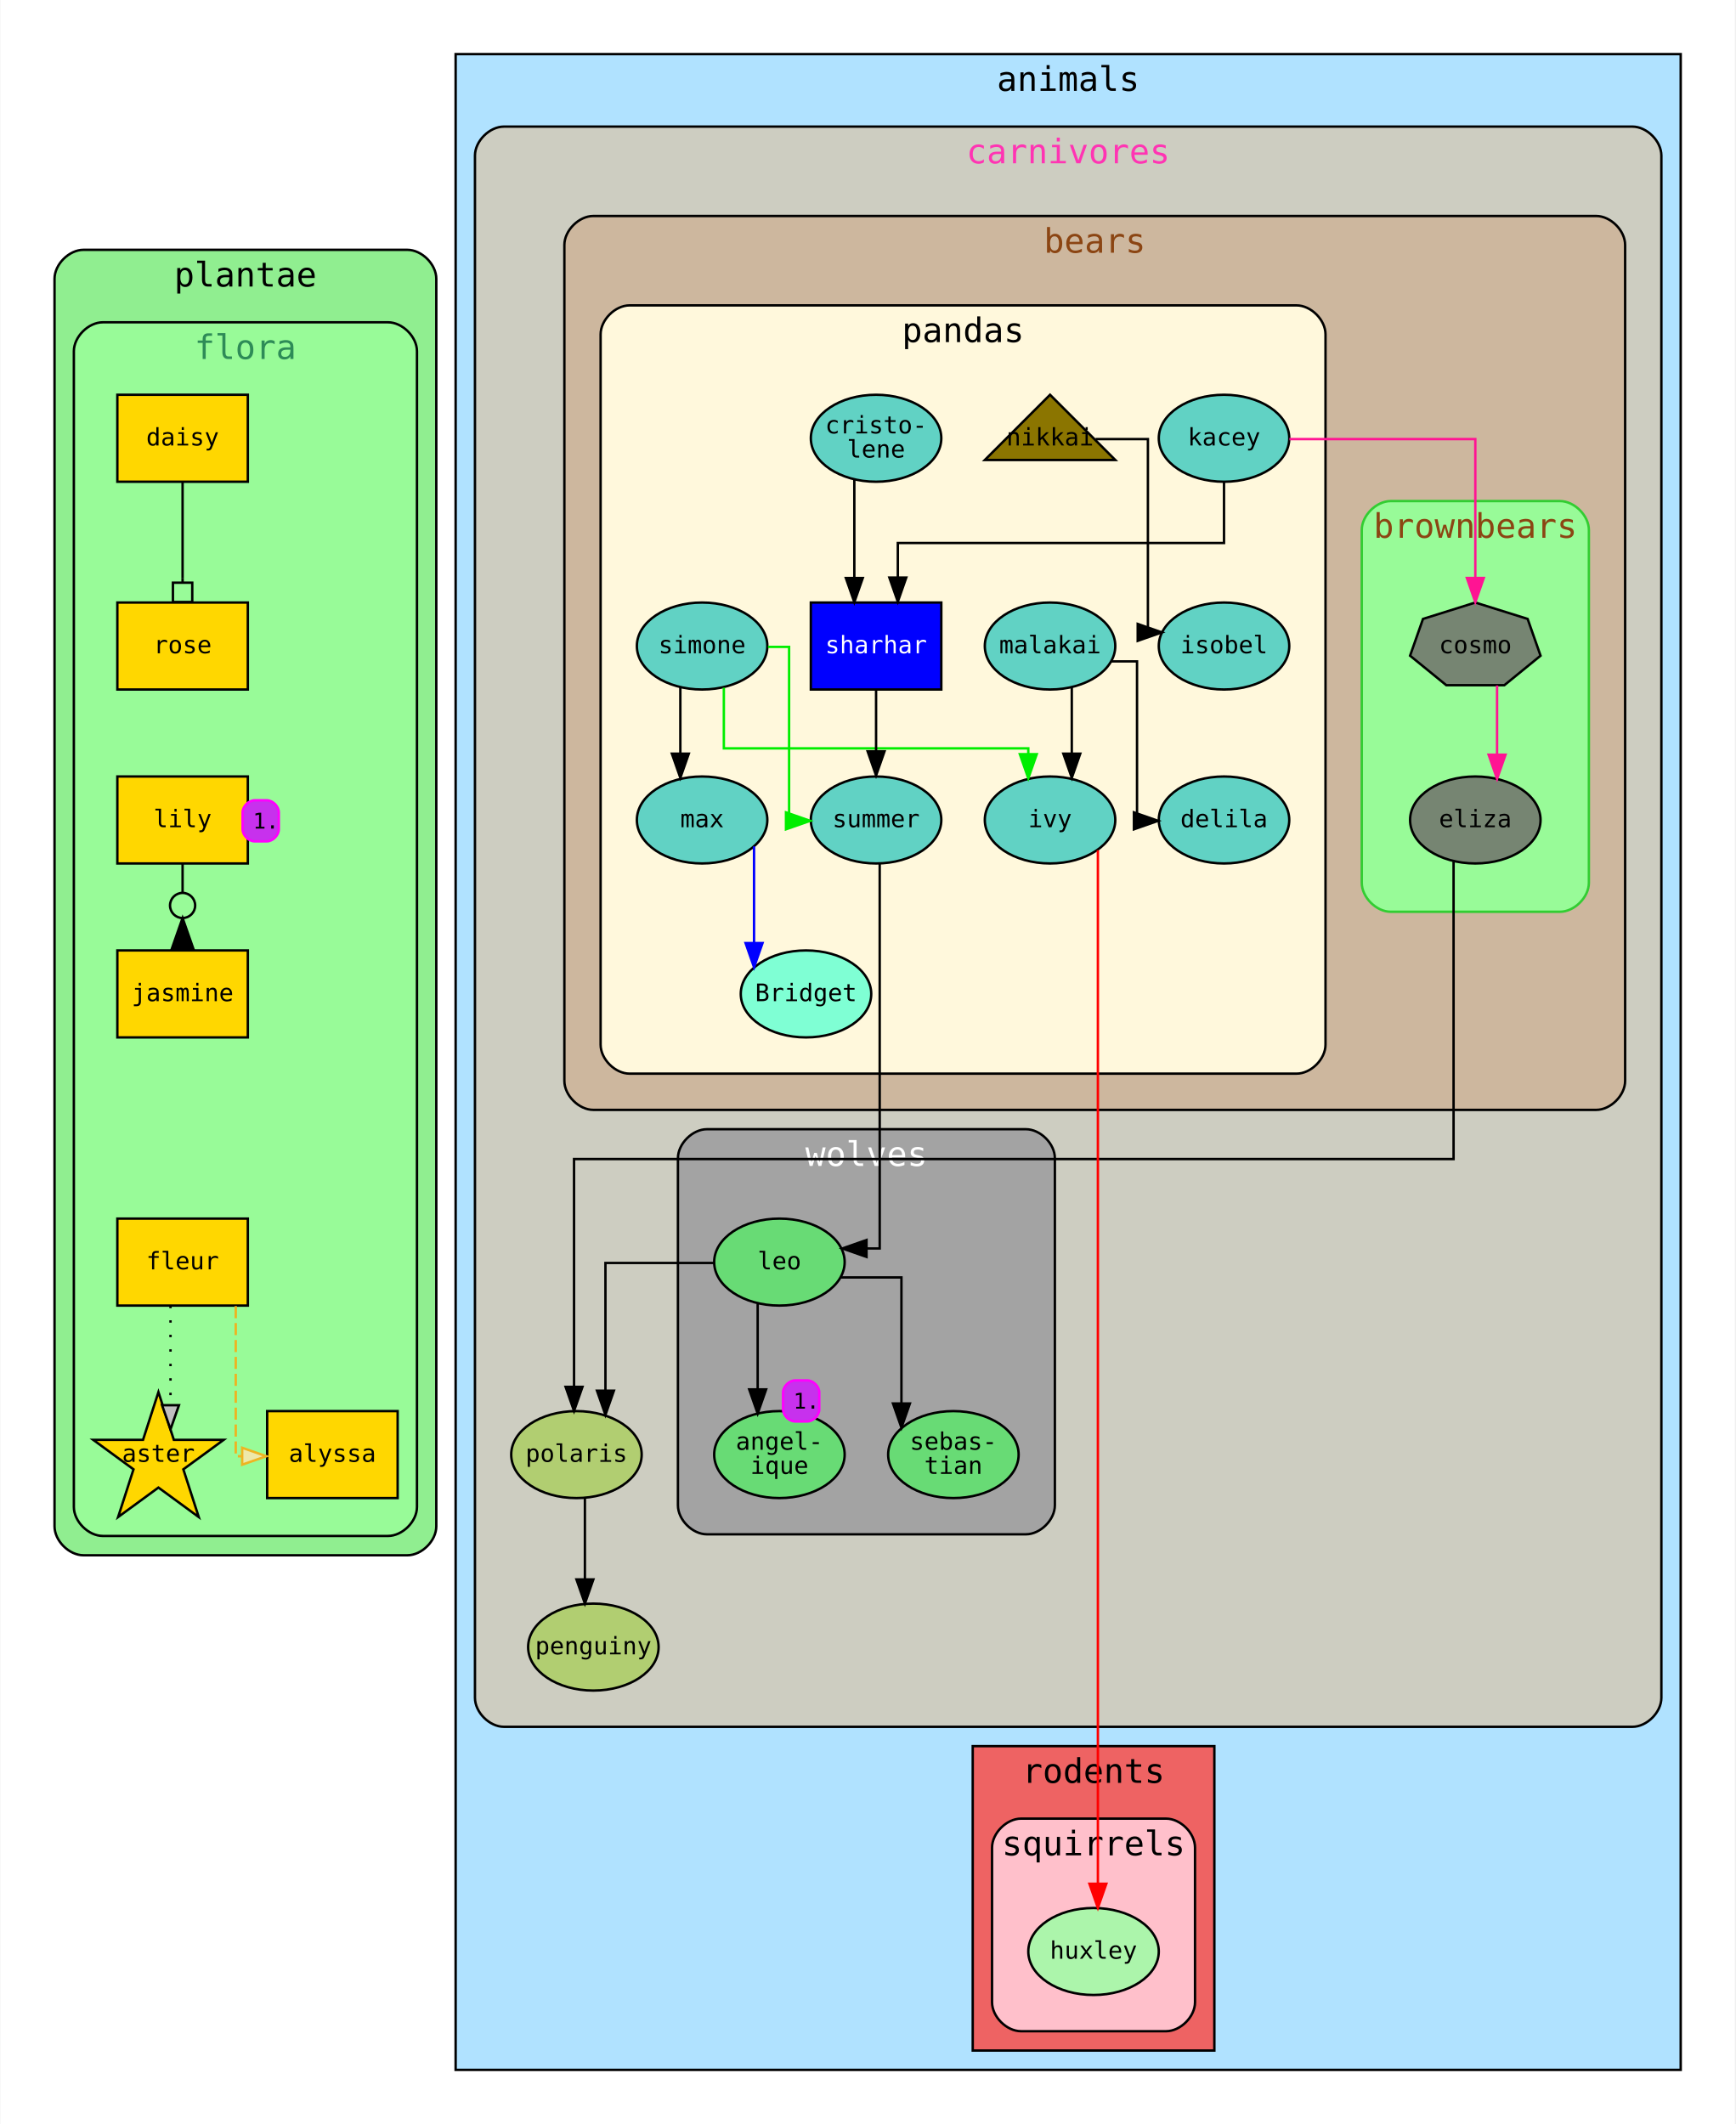
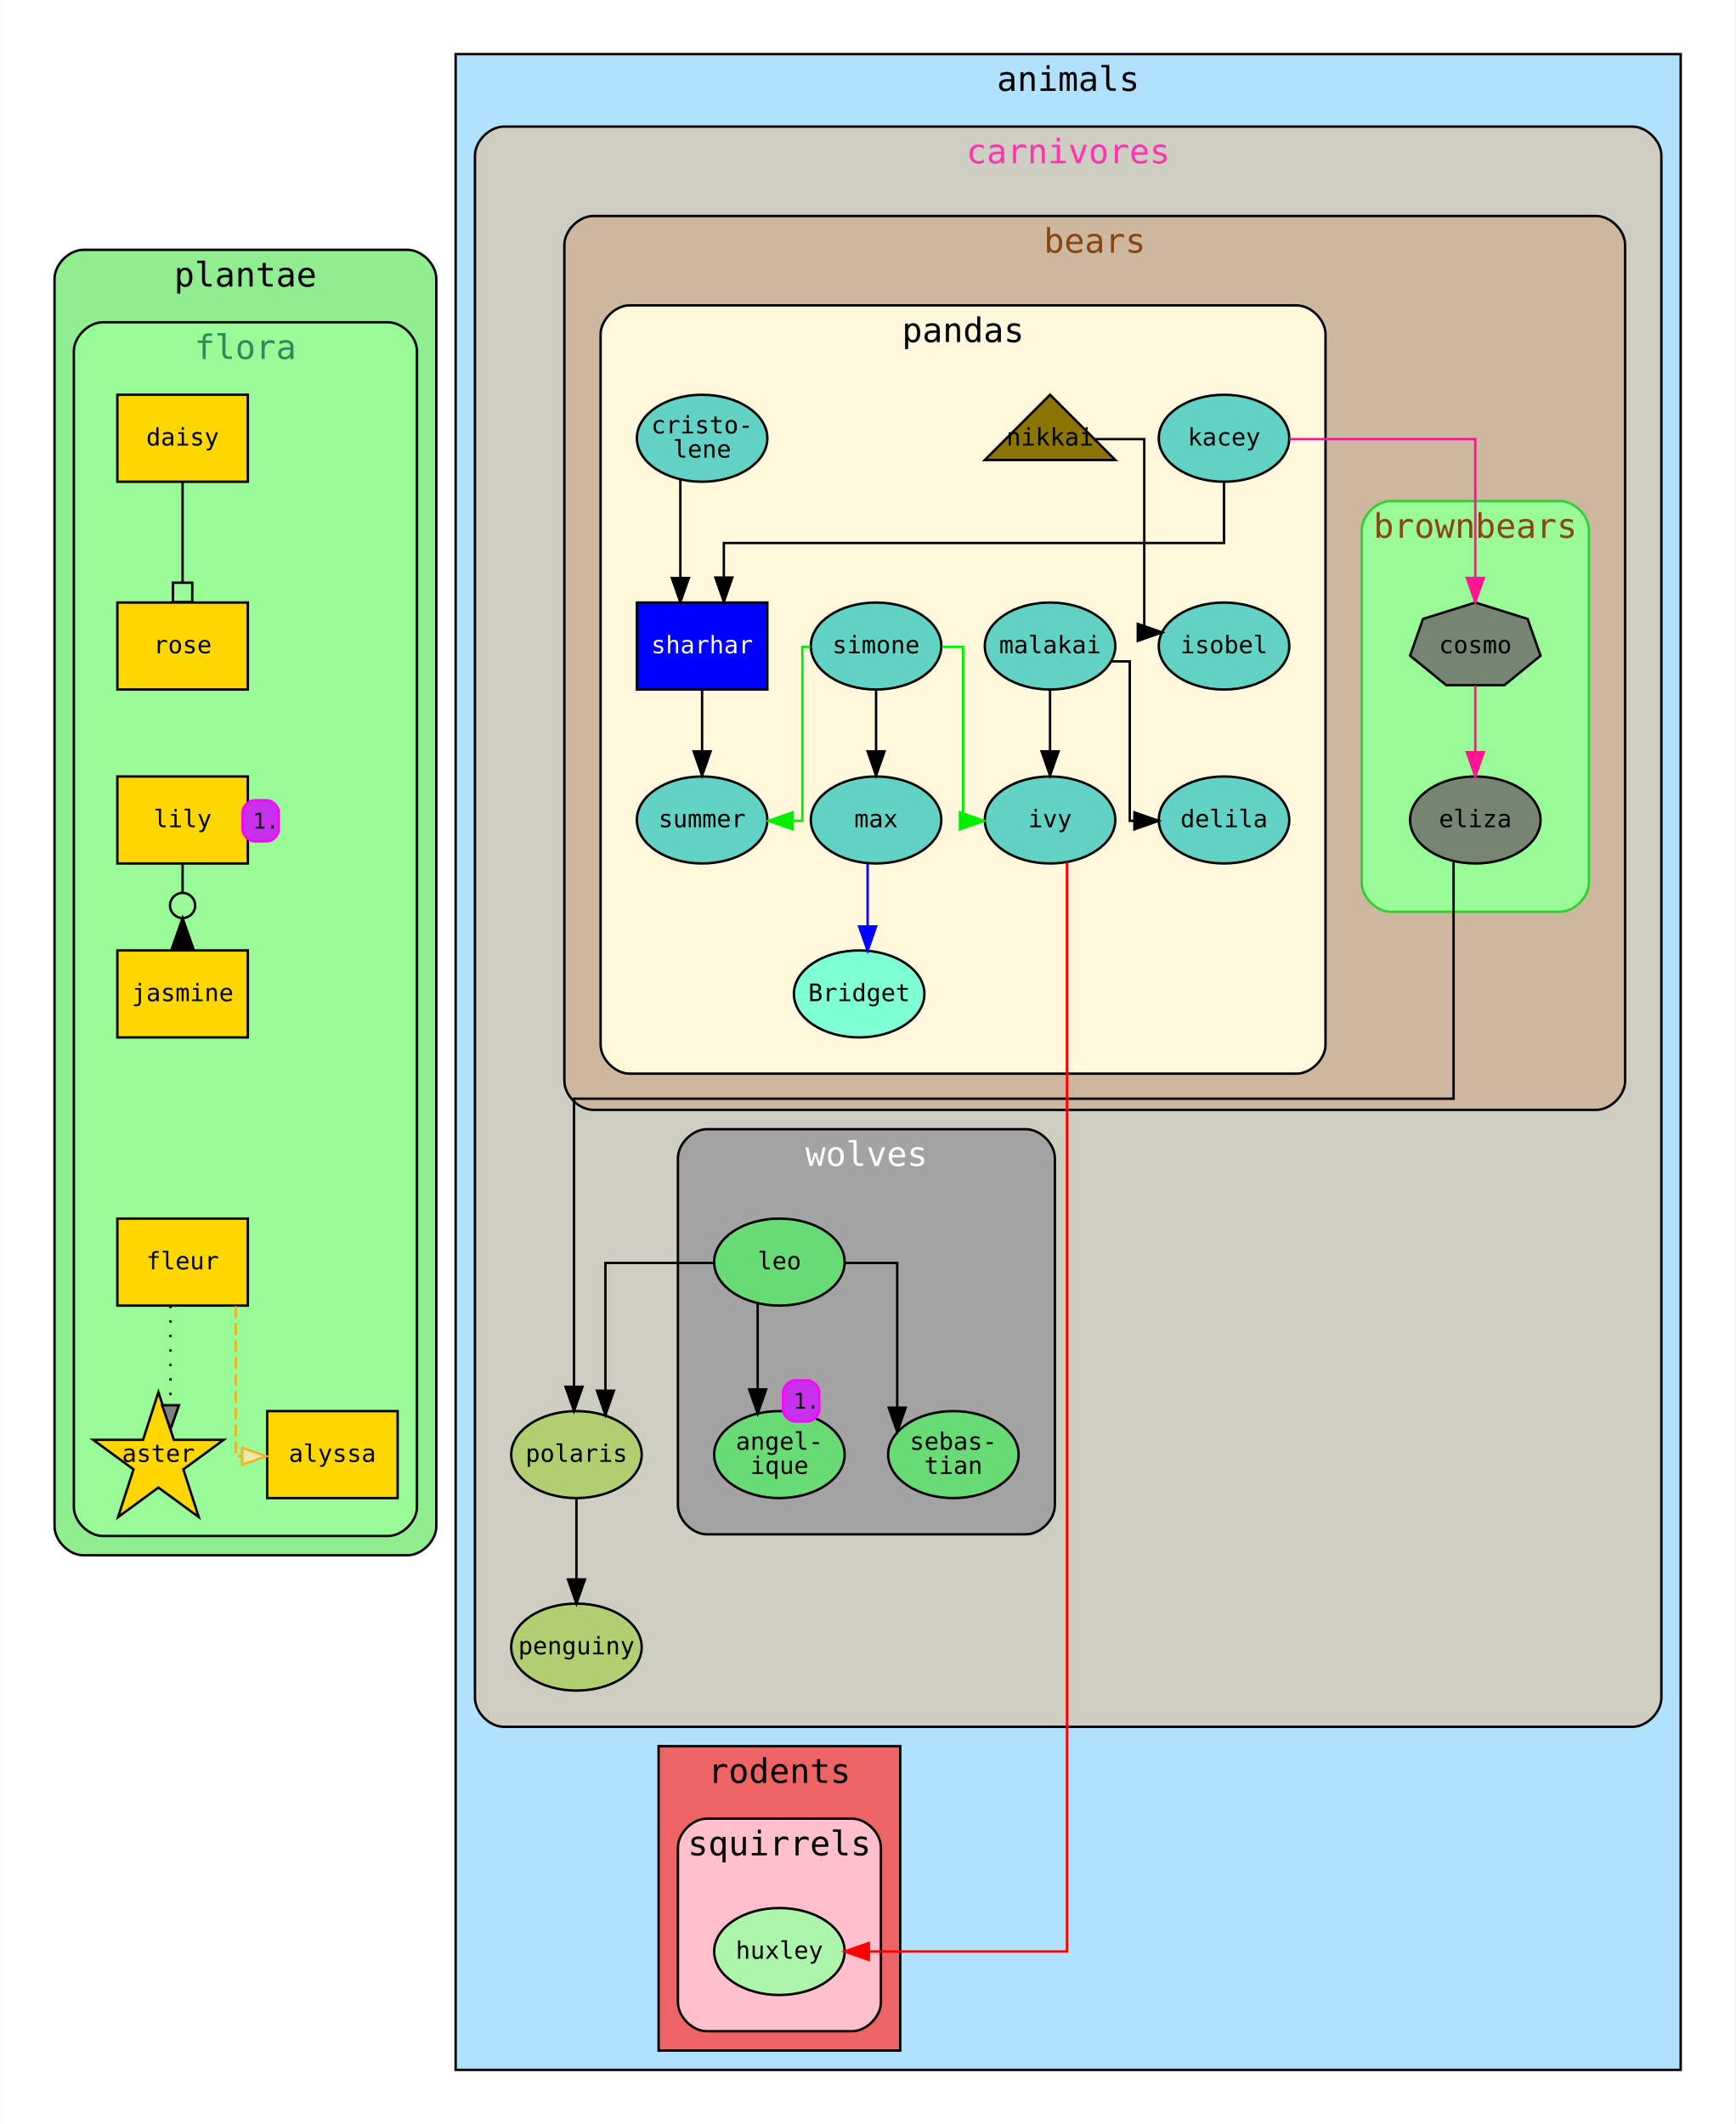
<svg xmlns="http://www.w3.org/2000/svg" xmlns:xlink="http://www.w3.org/1999/xlink" width="718pt" height="879pt" viewBox="0.00 0.00 717.80 879.16">
-   <g id="graph0" class="graph" transform="scale(1 1) rotate(0) translate(14.4 864.7571)">
-     <polygon fill="#ffffff" stroke="transparent" points="-14.4,14.4 -14.4,-864.757 703.4,-864.757 703.4,14.4 -14.4,14.4" />
+   <g id="graph0" class="graph" transform="scale(1 1) rotate(0) translate(14.4 864.76)">
+     <polygon fill="white" stroke="transparent" points="-14.4,14.4 -14.4,-864.76 703.4,-864.76 703.4,14.4 -14.4,14.4" />
    <g id="clust1" class="cluster">
-       <polygon fill="#b0e2ff" stroke="#000000" points="174,-8 174,-842.357 681,-842.357 681,-8 174,-8" />
-       <text text-anchor="middle" x="427.5" y="-827.157" font-family="Monospace" font-size="14.00" fill="#000000">animals</text>
+       <polygon fill="#b0e2ff" stroke="black" points="174,-8 174,-842.36 681,-842.36 681,-8 174,-8" />
+       <text text-anchor="middle" x="427.5" y="-827.16" font-family="Monospace" font-size="14.00">animals</text>
    </g>
    <g id="clust2" class="cluster">
-       <path fill="#cdcdc1" stroke="#000000" d="M194,-150C194,-150 661,-150 661,-150 667,-150 673,-156 673,-162 673,-162 673,-800.357 673,-800.357 673,-806.357 667,-812.357 661,-812.357 661,-812.357 194,-812.357 194,-812.357 188,-812.357 182,-806.357 182,-800.357 182,-800.357 182,-162 182,-162 182,-156 188,-150 194,-150" />
-       <text text-anchor="middle" x="427.5" y="-797.157" font-family="Monospace" font-size="14.00" fill="#ff34b3">carnivores</text>
+       <path fill="#cdcdc1" stroke="black" d="M194,-150C194,-150 661,-150 661,-150 667,-150 673,-156 673,-162 673,-162 673,-800.36 673,-800.36 673,-806.36 667,-812.36 661,-812.36 661,-812.36 194,-812.36 194,-812.36 188,-812.36 182,-806.36 182,-800.36 182,-800.36 182,-162 182,-162 182,-156 188,-150 194,-150" />
+       <text text-anchor="middle" x="427.5" y="-797.16" font-family="Monospace" font-size="14.00" fill="#ff34b3">carnivores</text>
    </g>
    <g id="clust3" class="cluster">
-       <path fill="#cdb79e" stroke="#000000" d="M231,-405.357C231,-405.357 646,-405.357 646,-405.357 652,-405.357 658,-411.357 658,-417.357 658,-417.357 658,-763.357 658,-763.357 658,-769.357 652,-775.357 646,-775.357 646,-775.357 231,-775.357 231,-775.357 225,-775.357 219,-769.357 219,-763.357 219,-763.357 219,-417.357 219,-417.357 219,-411.357 225,-405.357 231,-405.357" />
-       <text text-anchor="middle" x="438.5" y="-760.157" font-family="Monospace" font-size="14.00" fill="#8b4513">bears</text>
+       <path fill="#cdb79e" stroke="black" d="M231,-405.36C231,-405.36 646,-405.36 646,-405.36 652,-405.36 658,-411.36 658,-417.36 658,-417.36 658,-763.36 658,-763.36 658,-769.36 652,-775.36 646,-775.36 646,-775.36 231,-775.36 231,-775.36 225,-775.36 219,-769.36 219,-763.36 219,-763.36 219,-417.36 219,-417.36 219,-411.36 225,-405.36 231,-405.36" />
+       <text text-anchor="middle" x="438.5" y="-760.16" font-family="Monospace" font-size="14.00" fill="#8b4513">bears</text>
    </g>
    <g id="clust4" class="cluster">
-       <path fill="#fff8dc" stroke="#000000" d="M246,-420.357C246,-420.357 522,-420.357 522,-420.357 528,-420.357 534,-426.357 534,-432.357 534,-432.357 534,-726.357 534,-726.357 534,-732.357 528,-738.357 522,-738.357 522,-738.357 246,-738.357 246,-738.357 240,-738.357 234,-732.357 234,-726.357 234,-726.357 234,-432.357 234,-432.357 234,-426.357 240,-420.357 246,-420.357" />
-       <text text-anchor="middle" x="384" y="-723.157" font-family="Monospace" font-size="14.00" fill="#000000">pandas</text>
+       <path fill="#fff8dc" stroke="black" d="M246,-420.36C246,-420.36 522,-420.36 522,-420.36 528,-420.36 534,-426.36 534,-432.36 534,-432.36 534,-726.36 534,-726.36 534,-732.36 528,-738.36 522,-738.36 522,-738.36 246,-738.36 246,-738.36 240,-738.36 234,-732.36 234,-726.36 234,-726.36 234,-432.36 234,-432.36 234,-426.36 240,-420.36 246,-420.36" />
+       <text text-anchor="middle" x="384" y="-723.16" font-family="Monospace" font-size="14.00">pandas</text>
    </g>
    <g id="clust5" class="cluster">
-       <path fill="#98fb98" stroke="#32cd32" d="M561,-487.357C561,-487.357 631,-487.357 631,-487.357 637,-487.357 643,-493.357 643,-499.357 643,-499.357 643,-645.357 643,-645.357 643,-651.357 637,-657.357 631,-657.357 631,-657.357 561,-657.357 561,-657.357 555,-657.357 549,-651.357 549,-645.357 549,-645.357 549,-499.357 549,-499.357 549,-493.357 555,-487.357 561,-487.357" />
-       <text text-anchor="middle" x="596" y="-642.157" font-family="Monospace" font-size="14.00" fill="#8b4513">brownbears</text>
+       <path fill="palegreen" stroke="limegreen" d="M561,-487.36C561,-487.36 631,-487.36 631,-487.36 637,-487.36 643,-493.36 643,-499.36 643,-499.36 643,-645.36 643,-645.36 643,-651.36 637,-657.36 631,-657.36 631,-657.36 561,-657.36 561,-657.36 555,-657.36 549,-651.36 549,-645.36 549,-645.36 549,-499.36 549,-499.36 549,-493.36 555,-487.36 561,-487.36" />
+       <text text-anchor="middle" x="596" y="-642.16" font-family="Monospace" font-size="14.00" fill="#8b4513">brownbears</text>
    </g>
    <g id="clust6" class="cluster">
-       <path fill="#a3a3a3" stroke="#000000" d="M278,-229.679C278,-229.679 410,-229.679 410,-229.679 416,-229.679 422,-235.679 422,-241.679 422,-241.679 422,-385.357 422,-385.357 422,-391.357 416,-397.357 410,-397.357 410,-397.357 278,-397.357 278,-397.357 272,-397.357 266,-391.357 266,-385.357 266,-385.357 266,-241.679 266,-241.679 266,-235.679 272,-229.679 278,-229.679" />
-       <text text-anchor="middle" x="344" y="-382.157" font-family="Monospace" font-size="14.00" fill="#ffffff">wolves</text>
+       <path fill="#a3a3a3" stroke="black" d="M278,-229.68C278,-229.68 410,-229.68 410,-229.68 416,-229.68 422,-235.68 422,-241.68 422,-241.68 422,-385.36 422,-385.36 422,-391.36 416,-397.36 410,-397.36 410,-397.36 278,-397.36 278,-397.36 272,-397.36 266,-391.36 266,-385.36 266,-385.36 266,-241.68 266,-241.68 266,-235.68 272,-229.68 278,-229.68" />
+       <text text-anchor="middle" x="344" y="-382.16" font-family="Monospace" font-size="14.00" fill="white">wolves</text>
    </g>
    <g id="clust7" class="cluster">
-       <polygon fill="#ee6363" stroke="#000000" points="388,-16 388,-142 488,-142 488,-16 388,-16" />
-       <text text-anchor="middle" x="438" y="-126.8" font-family="Monospace" font-size="14.00" fill="#000000">rodents</text>
+       <polygon fill="#ee6363" stroke="black" points="258,-16 258,-142 358,-142 358,-16 258,-16" />
+       <text text-anchor="middle" x="308" y="-126.8" font-family="Monospace" font-size="14.00">rodents</text>
    </g>
    <g id="clust8" class="cluster">
-       <path fill="#ffc0cb" stroke="#000000" d="M408,-24C408,-24 468,-24 468,-24 474,-24 480,-30 480,-36 480,-36 480,-100 480,-100 480,-106 474,-112 468,-112 468,-112 408,-112 408,-112 402,-112 396,-106 396,-100 396,-100 396,-36 396,-36 396,-30 402,-24 408,-24" />
-       <text text-anchor="middle" x="438" y="-96.8" font-family="Monospace" font-size="14.00" fill="#000000">squirrels</text>
+       <path fill="pink" stroke="black" d="M278,-24C278,-24 338,-24 338,-24 344,-24 350,-30 350,-36 350,-36 350,-100 350,-100 350,-106 344,-112 338,-112 338,-112 278,-112 278,-112 272,-112 266,-106 266,-100 266,-100 266,-36 266,-36 266,-30 272,-24 278,-24" />
+       <text text-anchor="middle" x="308" y="-96.8" font-family="Monospace" font-size="14.00">squirrels</text>
    </g>
    <g id="clust9" class="cluster">
-       <path fill="#90ee90" stroke="#000000" d="M20,-221C20,-221 154,-221 154,-221 160,-221 166,-227 166,-233 166,-233 166,-749.357 166,-749.357 166,-755.357 160,-761.357 154,-761.357 154,-761.357 20,-761.357 20,-761.357 14,-761.357 8,-755.357 8,-749.357 8,-749.357 8,-233 8,-233 8,-227 14,-221 20,-221" />
-       <text text-anchor="middle" x="87" y="-746.157" font-family="Monospace" font-size="14.00" fill="#000000">plantae</text>
+       <path fill="#90ee90" stroke="black" d="M20,-221C20,-221 154,-221 154,-221 160,-221 166,-227 166,-233 166,-233 166,-749.36 166,-749.36 166,-755.36 160,-761.36 154,-761.36 154,-761.36 20,-761.36 20,-761.36 14,-761.36 8,-755.36 8,-749.36 8,-749.36 8,-233 8,-233 8,-227 14,-221 20,-221" />
+       <text text-anchor="middle" x="87" y="-746.16" font-family="Monospace" font-size="14.00">plantae</text>
    </g>
    <g id="clust10" class="cluster">
-       <path fill="#98fb98" stroke="#000000" d="M28,-229C28,-229 146,-229 146,-229 152,-229 158,-235 158,-241 158,-241 158,-719.357 158,-719.357 158,-725.357 152,-731.357 146,-731.357 146,-731.357 28,-731.357 28,-731.357 22,-731.357 16,-725.357 16,-719.357 16,-719.357 16,-241 16,-241 16,-235 22,-229 28,-229" />
-       <text text-anchor="middle" x="87" y="-716.157" font-family="Monospace" font-size="14.00" fill="#2e8b57">flora</text>
+       <path fill="palegreen" stroke="black" d="M28,-229C28,-229 146,-229 146,-229 152,-229 158,-235 158,-241 158,-241 158,-719.36 158,-719.36 158,-725.36 152,-731.36 146,-731.36 146,-731.36 28,-731.36 28,-731.36 22,-731.36 16,-725.36 16,-719.36 16,-719.36 16,-241 16,-241 16,-235 22,-229 28,-229" />
+       <text text-anchor="middle" x="87" y="-716.16" font-family="Monospace" font-size="14.00" fill="seagreen">flora</text>
    </g>
    <g id="node1" class="node">
      <g id="a_node1">
        <a xlink:title=": " target="_blank">
-           <ellipse fill="#61d2c4" stroke="#000000" cx="492" cy="-525.357" rx="27" ry="18" />
-           <text text-anchor="middle" x="492" y="-522.357" font-family="Monospace" font-size="10.00" fill="#000000">delila</text>
+           <ellipse fill="#61d2c4" stroke="black" cx="492" cy="-525.36" rx="27" ry="18" />
+           <text text-anchor="middle" x="492" y="-522.36" font-family="Monospace" font-size="10.00">delila</text>
        </a>
      </g>
    </g>
    <g id="node2" class="node">
      <g id="a_node2">
        <a xlink:title=": " target="_blank">
-           <polygon fill="#ffd700" stroke="#000000" points="78,-268.783 57.374,-268.783 51,-288.537 44.626,-268.783 24,-268.783 40.687,-256.574 34.313,-236.82 51,-249.029 67.687,-236.82 61.313,-256.574 78,-268.783" />
-           <text text-anchor="middle" x="51" y="-259.678" font-family="Monospace" font-size="10.00" fill="#000000">aster</text>
+           <polygon fill="gold" stroke="black" points="78,-268.78 57.37,-268.78 51,-288.54 44.63,-268.78 24,-268.78 40.69,-256.57 34.31,-236.82 51,-249.03 67.69,-236.82 61.31,-256.57 78,-268.78" />
+           <text text-anchor="middle" x="51" y="-259.68" font-family="Monospace" font-size="10.00">aster</text>
        </a>
      </g>
    </g>
    <g id="node3" class="node">
      <g id="a_node3">
        <a xlink:title=": " target="_blank">
-           <ellipse fill="#b1ce71" stroke="#000000" cx="231" cy="-183" rx="27" ry="18" />
-           <text text-anchor="middle" x="231" y="-180" font-family="Monospace" font-size="10.00" fill="#000000">penguiny</text>
+           <ellipse fill="#b1ce71" stroke="black" cx="224" cy="-183" rx="27" ry="18" />
+           <text text-anchor="middle" x="224" y="-180" font-family="Monospace" font-size="10.00">penguiny</text>
        </a>
      </g>
    </g>
    <g id="node4" class="node">
      <g id="a_node4">
        <a xlink:title=": " target="_blank">
-           <ellipse fill="#acf5ab" stroke="#000000" cx="438" cy="-57" rx="27" ry="18" />
-           <text text-anchor="middle" x="438" y="-54" font-family="Monospace" font-size="10.00" fill="#000000">huxley</text>
+           <ellipse fill="#acf5ab" stroke="black" cx="308" cy="-57" rx="27" ry="18" />
+           <text text-anchor="middle" x="308" y="-54" font-family="Monospace" font-size="10.00">huxley</text>
        </a>
      </g>
    </g>
    <g id="node5" class="node">
      <g id="a_node5">
        <a xlink:title=": " target="_blank">
-           <polygon fill="#ffd700" stroke="#000000" points="88,-471.357 34,-471.357 34,-435.357 88,-435.357 88,-471.357" />
-           <text text-anchor="middle" x="61" y="-450.357" font-family="Monospace" font-size="10.00" fill="#000000">jasmine</text>
+           <polygon fill="gold" stroke="black" points="88,-471.36 34,-471.36 34,-435.36 88,-435.36 88,-471.36" />
+           <text text-anchor="middle" x="61" y="-450.36" font-family="Monospace" font-size="10.00">jasmine</text>
        </a>
      </g>
    </g>
    <g id="node16" class="node">
      <g id="a_node16">
        <a xlink:title=": " target="_blank">
-           <polygon fill="#ffd700" stroke="#000000" points="88,-360.357 34,-360.357 34,-324.357 88,-324.357 88,-360.357" />
-           <text text-anchor="middle" x="61" y="-339.357" font-family="Monospace" font-size="10.00" fill="#000000">fleur</text>
+           <polygon fill="gold" stroke="black" points="88,-360.36 34,-360.36 34,-324.36 88,-324.36 88,-360.36" />
+           <text text-anchor="middle" x="61" y="-339.36" font-family="Monospace" font-size="10.00">fleur</text>
        </a>
      </g>
    </g>
    <g id="node6" class="node">
      <g id="a_node6">
        <a xlink:title=": " target="_blank">
-           <polygon fill="#8b7500" stroke="#000000" points="420,-701.357 393,-674.357 447,-674.357 420,-701.357" />
-           <text text-anchor="middle" x="420" y="-680.357" font-family="Monospace" font-size="10.00" fill="#000000">nikkai</text>
+           <polygon fill="#8b7500" stroke="black" points="420,-701.36 393,-674.36 447,-674.36 420,-701.36" />
+           <text text-anchor="middle" x="420" y="-680.36" font-family="Monospace" font-size="10.00">nikkai</text>
        </a>
      </g>
    </g>
    <g id="node18" class="node">
      <g id="a_node18">
        <a xlink:title=": " target="_blank">
-           <ellipse fill="#61d2c4" stroke="#000000" cx="492" cy="-597.357" rx="27" ry="18" />
-           <text text-anchor="middle" x="492" y="-594.357" font-family="Monospace" font-size="10.00" fill="#000000">isobel</text>
-         </a>
-       </g>
-     </g>
-     <g id="edge3" class="edge">
-       <path fill="none" stroke="#000000" d="M438.827,-683C449.404,-683 460.5,-683 460.5,-683 460.5,-683 460.5,-603 460.5,-603 460.5,-603 461.078,-603 461.078,-603" />
-       <polygon fill="#000000" stroke="#000000" points="456.278,-606.5 466.278,-603 456.277,-599.5 456.278,-606.5" />
+           <ellipse fill="#61d2c4" stroke="black" cx="492" cy="-597.36" rx="27" ry="18" />
+           <text text-anchor="middle" x="492" y="-594.36" font-family="Monospace" font-size="10.00">isobel</text>
+         </a>
+       </g>
+     </g>
+     <g id="edge5" class="edge">
+       <path fill="none" stroke="black" d="M438.59,-683C448.63,-683 459,-683 459,-683 459,-683 459,-603 459,-603 459,-603 459.73,-603 459.73,-603" />
+       <polygon fill="black" stroke="black" points="456.32,-606.5 466.32,-603 456.32,-599.5 456.32,-606.5" />
    </g>
    <g id="node7" class="node">
      <g id="a_node7">
        <a xlink:title=": " target="_blank">
-           <ellipse fill="#68db75" stroke="#000000" cx="380" cy="-262.678" rx="27" ry="18" />
-           <text text-anchor="middle" x="380" y="-264.678" font-family="Monospace" font-size="10.00" fill="#000000">sebas-</text>
-           <text text-anchor="middle" x="380" y="-254.679" font-family="Monospace" font-size="10.00" fill="#000000">tian</text>
+           <ellipse fill="#68db75" stroke="black" cx="380" cy="-262.68" rx="27" ry="18" />
+           <text text-anchor="middle" x="380" y="-264.68" font-family="Monospace" font-size="10.00">sebas-</text>
+           <text text-anchor="middle" x="380" y="-254.68" font-family="Monospace" font-size="10.00">tian</text>
        </a>
      </g>
    </g>
    <g id="node8" class="node">
      <g id="a_node8">
        <a xlink:title=": " target="_blank">
-           <ellipse fill="#768572" stroke="#000000" cx="596" cy="-525.357" rx="27" ry="18" />
-           <text text-anchor="middle" x="596" y="-522.357" font-family="Monospace" font-size="10.00" fill="#000000">eliza</text>
+           <ellipse fill="#768572" stroke="black" cx="596" cy="-525.36" rx="27" ry="18" />
+           <text text-anchor="middle" x="596" y="-522.36" font-family="Monospace" font-size="10.00">eliza</text>
        </a>
      </g>
    </g>
    <g id="node19" class="node">
      <g id="a_node19">
        <a xlink:title=": " target="_blank">
-           <ellipse fill="#b1ce71" stroke="#000000" cx="224" cy="-262.678" rx="27" ry="18" />
-           <text text-anchor="middle" x="224" y="-259.678" font-family="Monospace" font-size="10.00" fill="#000000">polaris</text>
-         </a>
-       </g>
-     </g>
-     <g id="edge6" class="edge">
-       <path fill="none" stroke="#000000" d="M587,-508.147C587,-470.667 587,-385 587,-385 587,-385 223,-385 223,-385 223,-385 223,-290.728 223,-290.728" />
-       <polygon fill="#000000" stroke="#000000" points="226.5,-290.727 223,-280.728 219.5,-290.728 226.5,-290.727" />
+           <ellipse fill="#b1ce71" stroke="black" cx="224" cy="-262.68" rx="27" ry="18" />
+           <text text-anchor="middle" x="224" y="-259.68" font-family="Monospace" font-size="10.00">polaris</text>
+         </a>
+       </g>
+     </g>
+     <g id="edge7" class="edge">
+       <path fill="none" stroke="black" d="M587,-508.34C587,-476.25 587,-410 587,-410 587,-410 223,-410 223,-410 223,-410 223,-290.74 223,-290.74" />
+       <polygon fill="black" stroke="black" points="226.5,-290.74 223,-280.74 219.5,-290.74 226.5,-290.74" />
    </g>
    <g id="node9" class="node">
      <g id="a_node9">
        <a xlink:title=": " target="_blank">
-           <ellipse fill="#61d2c4" stroke="#000000" cx="420" cy="-597.357" rx="27" ry="18" />
-           <text text-anchor="middle" x="420" y="-594.357" font-family="Monospace" font-size="10.00" fill="#000000">malakai</text>
-         </a>
-       </g>
-     </g>
-     <g id="edge7" class="edge">
-       <path fill="none" stroke="#000000" d="M445.394,-591C451.351,-591 456,-591 456,-591 456,-591 456,-525 456,-525 456,-525 456.872,-525 456.872,-525" />
-       <polygon fill="#000000" stroke="#000000" points="454.715,-528.5 464.715,-525 454.715,-521.5 454.715,-528.5" />
+           <ellipse fill="#61d2c4" stroke="black" cx="420" cy="-597.36" rx="27" ry="18" />
+           <text text-anchor="middle" x="420" y="-594.36" font-family="Monospace" font-size="10.00">malakai</text>
+         </a>
+       </g>
+     </g>
+     <g id="edge10" class="edge">
+       <path fill="none" stroke="black" d="M445.35,-591C449.78,-591 453,-591 453,-591 453,-591 453,-525 453,-525 453,-525 454.91,-525 454.91,-525" />
+       <polygon fill="black" stroke="black" points="454.91,-528.5 464.91,-525 454.91,-521.5 454.91,-528.5" />
    </g>
    <g id="node27" class="node">
      <g id="a_node27">
        <a xlink:title=": " target="_blank">
-           <ellipse fill="#61d2c4" stroke="#000000" cx="420" cy="-525.357" rx="27" ry="18" />
-           <text text-anchor="middle" x="420" y="-522.357" font-family="Monospace" font-size="10.00" fill="#000000">ivy</text>
-         </a>
-       </g>
-     </g>
-     <g id="edge8" class="edge">
-       <path fill="none" stroke="#000000" d="M429,-580.294C429,-580.294 429,-552.798 429,-552.798" />
-       <polygon fill="#000000" stroke="#000000" points="432.5,-552.798 429,-542.798 425.5,-552.798 432.5,-552.798" />
+           <ellipse fill="#61d2c4" stroke="black" cx="420" cy="-525.36" rx="27" ry="18" />
+           <text text-anchor="middle" x="420" y="-522.36" font-family="Monospace" font-size="10.00">ivy</text>
+         </a>
+       </g>
+     </g>
+     <g id="edge9" class="edge">
+       <path fill="none" stroke="black" d="M420,-579.19C420,-579.19 420,-553.77 420,-553.77" />
+       <polygon fill="black" stroke="black" points="423.5,-553.77 420,-543.77 416.5,-553.77 423.5,-553.77" />
    </g>
    <g id="node10" class="node">
      <g id="a_node10">
        <a xlink:title=": " target="_blank">
-           <ellipse fill="#61d2c4" stroke="#000000" cx="276" cy="-525.357" rx="27" ry="18" />
-           <text text-anchor="middle" x="276" y="-522.357" font-family="Monospace" font-size="10.00" fill="#000000">max</text>
+           <ellipse fill="#61d2c4" stroke="black" cx="348" cy="-525.36" rx="27" ry="18" />
+           <text text-anchor="middle" x="348" y="-522.36" font-family="Monospace" font-size="10.00">max</text>
        </a>
      </g>
    </g>
    <g id="node11" class="node">
      <g id="a_node11">
        <a xlink:title=": " target="_blank">
-           <ellipse fill="#7fffd4" stroke="#000000" cx="319" cy="-453.357" rx="27" ry="18" />
-           <text text-anchor="middle" x="319" y="-450.357" font-family="Monospace" font-size="10.00" fill="#000000">Bridget</text>
-         </a>
-       </g>
-     </g>
-     <g id="edge9" class="edge">
-       <path fill="none" stroke="#0000ff" d="M297.5,-514.422C297.5,-514.422 297.5,-474.395 297.5,-474.395" />
-       <polygon fill="#0000ff" stroke="#0000ff" points="301,-474.395 297.5,-464.395 294,-474.395 301,-474.395" />
+           <ellipse fill="aquamarine" stroke="black" cx="341" cy="-453.36" rx="27" ry="18" />
+           <text text-anchor="middle" x="341" y="-450.36" font-family="Monospace" font-size="10.00">Bridget</text>
+         </a>
+       </g>
+     </g>
+     <g id="edge11" class="edge">
+       <path fill="none" stroke="blue" d="M344.5,-507.19C344.5,-507.19 344.5,-481.27 344.5,-481.27" />
+       <polygon fill="blue" stroke="blue" points="348,-481.27 344.5,-471.27 341,-481.27 348,-481.27" />
    </g>
    <g id="node24" class="node">
      <g id="a_node24">
        <a xlink:title=": " target="_blank">
-           <ellipse fill="#68db75" stroke="#000000" cx="308" cy="-342.357" rx="27" ry="18" />
-           <text text-anchor="middle" x="308" y="-339.357" font-family="Monospace" font-size="10.00" fill="#000000">leo</text>
+           <ellipse fill="#68db75" stroke="black" cx="308" cy="-342.36" rx="27" ry="18" />
+           <text text-anchor="middle" x="308" y="-339.36" font-family="Monospace" font-size="10.00">leo</text>
        </a>
      </g>
    </g>
    <g id="node12" class="node">
      <g id="a_node12">
        <a xlink:title=": " target="_blank">
-           <ellipse fill="#61d2c4" stroke="#000000" cx="276" cy="-597.357" rx="27" ry="18" />
-           <text text-anchor="middle" x="276" y="-594.357" font-family="Monospace" font-size="10.00" fill="#000000">simone</text>
-         </a>
-       </g>
-     </g>
-     <g id="edge13" class="edge">
-       <path fill="none" stroke="#000000" d="M267,-580.294C267,-580.294 267,-552.798 267,-552.798" />
-       <polygon fill="#000000" stroke="#000000" points="270.5,-552.798 267,-542.798 263.5,-552.798 270.5,-552.798" />
+           <ellipse fill="#61d2c4" stroke="black" cx="348" cy="-597.36" rx="27" ry="18" />
+           <text text-anchor="middle" x="348" y="-594.36" font-family="Monospace" font-size="10.00">simone</text>
+         </a>
+       </g>
+     </g>
+     <g id="edge17" class="edge">
+       <path fill="none" stroke="black" d="M348,-579.19C348,-579.19 348,-553.77 348,-553.77" />
+       <polygon fill="black" stroke="black" points="351.5,-553.77 348,-543.77 344.5,-553.77 351.5,-553.77" />
    </g>
    <g id="node26" class="node">
      <g id="a_node26">
        <a xlink:title=": " target="_blank">
-           <ellipse fill="#61d2c4" stroke="#000000" cx="348" cy="-525.357" rx="27" ry="18" />
-           <text text-anchor="middle" x="348" y="-522.357" font-family="Monospace" font-size="10.00" fill="#000000">summer</text>
-         </a>
-       </g>
-     </g>
-     <g id="edge14" class="edge">
-       <path fill="none" stroke="#00ee00" d="M303.285,-597C308.306,-597 312,-597 312,-597 312,-597 312,-525 312,-525 312,-525 312.872,-525 312.872,-525" />
-       <polygon fill="#00ee00" stroke="#00ee00" points="310.715,-528.5 320.715,-525 310.715,-521.5 310.715,-528.5" />
+           <ellipse fill="#61d2c4" stroke="black" cx="276" cy="-525.36" rx="27" ry="18" />
+           <text text-anchor="middle" x="276" y="-522.36" font-family="Monospace" font-size="10.00">summer</text>
+         </a>
+       </g>
    </g>
    <g id="edge15" class="edge">
-       <path fill="none" stroke="#00ee00" d="M285,-580.129C285,-568.402 285,-555 285,-555 285,-555 411,-555 411,-555 411,-555 411,-552.601 411,-552.601" />
-       <polygon fill="#00ee00" stroke="#00ee00" points="414.5,-552.6 411,-542.601 407.5,-552.601 414.5,-552.6" />
+       <path fill="none" stroke="#00ee00" d="M320.76,-597C318.76,-597 317.5,-597 317.5,-597 317.5,-597 317.5,-525 317.5,-525 317.5,-525 313.45,-525 313.45,-525" />
+       <polygon fill="#00ee00" stroke="#00ee00" points="313.45,-521.5 303.45,-525 313.45,-528.5 313.45,-521.5" />
+     </g>
+     <g id="edge16" class="edge">
+       <path fill="none" stroke="#00ee00" d="M375.29,-597C380.31,-597 384,-597 384,-597 384,-597 384,-525 384,-525 384,-525 384.87,-525 384.87,-525" />
+       <polygon fill="#00ee00" stroke="#00ee00" points="382.71,-528.5 392.71,-525 382.71,-521.5 382.71,-528.5" />
    </g>
    <g id="node13" class="node">
      <g id="a_node13">
        <a xlink:title=": " target="_blank">
-           <polygon fill="#768572" stroke="#000000" points="623,-593.352 617.652,-608.58 596,-615.357 574.348,-608.58 569,-593.352 583.984,-581.14 608.016,-581.14 623,-593.352" />
-           <text text-anchor="middle" x="596" y="-594.357" font-family="Monospace" font-size="10.00" fill="#000000">cosmo</text>
-         </a>
-       </g>
-     </g>
-     <g id="edge17" class="edge">
-       <path fill="none" stroke="#ff1493" d="M605,-581.019C605,-581.019 605,-552.382 605,-552.382" />
-       <polygon fill="#ff1493" stroke="#ff1493" points="608.5,-552.381 605,-542.382 601.5,-552.382 608.5,-552.381" />
+           <polygon fill="#768572" stroke="black" points="623,-593.35 617.65,-608.58 596,-615.36 574.35,-608.58 569,-593.35 583.98,-581.14 608.02,-581.14 623,-593.35" />
+           <text text-anchor="middle" x="596" y="-594.36" font-family="Monospace" font-size="10.00">cosmo</text>
+         </a>
+       </g>
+     </g>
+     <g id="edge18" class="edge">
+       <path fill="none" stroke="deeppink" d="M596,-581.02C596,-581.02 596,-553.4 596,-553.4" />
+       <polygon fill="deeppink" stroke="deeppink" points="599.5,-553.4 596,-543.4 592.5,-553.4 599.5,-553.4" />
    </g>
    <g id="node14" class="node">
      <g id="a_node14">
        <a xlink:title=": " target="_blank">
-           <ellipse fill="#61d2c4" stroke="#000000" cx="348" cy="-683.357" rx="27" ry="18" />
-           <text text-anchor="middle" x="348" y="-685.357" font-family="Monospace" font-size="10.00" fill="#000000">cristo-</text>
-           <text text-anchor="middle" x="348" y="-675.357" font-family="Monospace" font-size="10.00" fill="#000000">lene</text>
+           <ellipse fill="#61d2c4" stroke="black" cx="276" cy="-683.36" rx="27" ry="18" />
+           <text text-anchor="middle" x="276" y="-685.36" font-family="Monospace" font-size="10.00">cristo-</text>
+           <text text-anchor="middle" x="276" y="-675.36" font-family="Monospace" font-size="10.00">lene</text>
        </a>
      </g>
    </g>
    <g id="node15" class="node">
      <g id="a_node15">
        <a xlink:title=": " target="_blank">
-           <polygon fill="#0000ff" stroke="#000000" points="375,-615.357 321,-615.357 321,-579.357 375,-579.357 375,-615.357" />
-           <text text-anchor="middle" x="348" y="-594.357" font-family="Monospace" font-size="10.00" fill="#ffffff">sharhar</text>
-         </a>
-       </g>
-     </g>
-     <g id="edge18" class="edge">
-       <path fill="none" stroke="#000000" d="M339,-666.366C339,-666.366 339,-625.5 339,-625.5" />
-       <polygon fill="#000000" stroke="#000000" points="342.5,-625.5 339,-615.5 335.5,-625.5 342.5,-625.5" />
-     </g>
-     <g id="edge19" class="edge">
-       <path fill="none" stroke="#000000" d="M348,-579.188C348,-579.188 348,-553.77 348,-553.77" />
-       <polygon fill="#000000" stroke="#000000" points="351.5,-553.77 348,-543.77 344.5,-553.77 351.5,-553.77" />
+           <polygon fill="blue" stroke="black" points="303,-615.36 249,-615.36 249,-579.36 303,-579.36 303,-615.36" />
+           <text text-anchor="middle" x="276" y="-594.36" font-family="Monospace" font-size="10.00" fill="white">sharhar</text>
+         </a>
+       </g>
    </g>
    <g id="edge20" class="edge">
-       <path fill="none" stroke="#000000" stroke-dasharray="1,5" d="M56,-324.277C56,-324.277 56,-283.121 56,-283.121" />
-       <polygon fill="#c0c0c0" stroke="#000000" points="59.5,-283.121 56,-273.121 52.5,-283.121 59.5,-283.121" />
+       <path fill="none" stroke="black" d="M267,-666.37C267,-666.37 267,-625.5 267,-625.5" />
+       <polygon fill="black" stroke="black" points="270.5,-625.5 267,-615.5 263.5,-625.5 270.5,-625.5" />
+     </g>
+     <g id="edge21" class="edge">
+       <path fill="none" stroke="black" d="M276,-579.19C276,-579.19 276,-553.77 276,-553.77" />
+       <polygon fill="black" stroke="black" points="279.5,-553.77 276,-543.77 272.5,-553.77 279.5,-553.77" />
+     </g>
+     <g id="edge22" class="edge">
+       <path fill="none" stroke="black" stroke-dasharray="1,5" d="M56,-324.28C56,-324.28 56,-283.12 56,-283.12" />
+       <polygon fill="gray" stroke="black" points="59.5,-283.12 56,-273.12 52.5,-283.12 59.5,-283.12" />
    </g>
    <g id="node17" class="node">
      <g id="a_node17">
        <a xlink:title=": " target="_blank">
-           <polygon fill="#ffd700" stroke="#000000" points="150,-280.678 96,-280.678 96,-244.679 150,-244.679 150,-280.678" />
-           <text text-anchor="middle" x="123" y="-259.678" font-family="Monospace" font-size="10.00" fill="#000000">alyssa</text>
-         </a>
-       </g>
-     </g>
-     <g id="edge21" class="edge">
-       <path fill="none" stroke="#eeb422" stroke-dasharray="5,2" d="M83,-324.123C83,-300.414 83,-262 83,-262 83,-262 85.656,-262 85.656,-262" />
-       <polygon fill="#eee8aa" stroke="#eeb422" points="85.656,-265.5 95.656,-262 85.656,-258.5 85.656,-265.5" />
-     </g>
-     <g id="edge22" class="edge">
-       <path fill="none" stroke="#000000" d="M227.5,-244.598C227.5,-244.598 227.5,-211.009 227.5,-211.009" />
-       <polygon fill="#000000" stroke="#000000" points="231,-211.009 227.5,-201.009 224,-211.009 231,-211.009" />
+           <polygon fill="gold" stroke="black" points="150,-280.68 96,-280.68 96,-244.68 150,-244.68 150,-280.68" />
+           <text text-anchor="middle" x="123" y="-259.68" font-family="Monospace" font-size="10.00">alyssa</text>
+         </a>
+       </g>
+     </g>
+     <g id="edge23" class="edge">
+       <path fill="none" stroke="#eeb422" stroke-dasharray="5,2" d="M83,-324.12C83,-300.41 83,-262 83,-262 83,-262 85.66,-262 85.66,-262" />
+       <polygon fill="palegoldenrod" stroke="#eeb422" points="85.66,-265.5 95.66,-262 85.66,-258.5 85.66,-265.5" />
+     </g>
+     <g id="edge24" class="edge">
+       <path fill="none" stroke="black" d="M224,-244.6C224,-244.6 224,-211.01 224,-211.01" />
+       <polygon fill="black" stroke="black" points="227.5,-211.01 224,-201.01 220.5,-211.01 227.5,-211.01" />
    </g>
    <g id="node20" class="node">
      <g id="a_node20">
        <a xlink:title=": " target="_blank">
-           <polygon fill="#ffd700" stroke="#000000" points="88,-615.357 34,-615.357 34,-579.357 88,-579.357 88,-615.357" />
-           <text text-anchor="middle" x="61" y="-594.357" font-family="Monospace" font-size="10.00" fill="#000000">rose</text>
+           <polygon fill="gold" stroke="black" points="88,-615.36 34,-615.36 34,-579.36 88,-579.36 88,-615.36" />
+           <text text-anchor="middle" x="61" y="-594.36" font-family="Monospace" font-size="10.00">rose</text>
        </a>
      </g>
    </g>
    <g id="node23" class="node">
      <g id="a_node23">
        <a xlink:title=": " target="_blank">
-           <polygon fill="#ffd700" stroke="#000000" points="88,-543.357 34,-543.357 34,-507.357 88,-507.357 88,-543.357" />
-           <text text-anchor="middle" x="61" y="-522.357" font-family="Monospace" font-size="10.00" fill="#000000">lily</text>
+           <polygon fill="gold" stroke="black" points="88,-543.36 34,-543.36 34,-507.36 88,-507.36 88,-543.36" />
+           <text text-anchor="middle" x="61" y="-522.36" font-family="Monospace" font-size="10.00">lily</text>
        </a>
      </g>
    </g>
    <g id="node21" class="node">
      <g id="a_node21">
        <a xlink:title=": " target="_blank">
-           <ellipse fill="#68db75" stroke="#000000" cx="308" cy="-262.678" rx="27" ry="18" />
-           <text text-anchor="middle" x="308" y="-264.678" font-family="Monospace" font-size="10.00" fill="#000000">angel-</text>
-           <text text-anchor="middle" x="308" y="-254.679" font-family="Monospace" font-size="10.00" fill="#000000">ique</text>
-         </a>
-       </g>
-     </g>
-     <g id="edge26" class="edge">
-       <path fill="none" stroke="transparent" stroke-dasharray="1,5" d="M317,-279.889C317,-282.313 317,-284 317,-284 317,-284 210,-284 210,-284 210,-284 210,-525 210,-525 210,-525 98.329,-525 98.329,-525" />
-       <polygon fill="transparent" stroke="transparent" points="98.329,-521.5 88.329,-525 98.329,-528.5 98.329,-521.5" />
-       <path fill="#c731ed" stroke="transparent" d="M90.829,-516.5C90.829,-516.5 95.829,-516.5 95.829,-516.5 98.329,-516.5 100.829,-519 100.829,-521.5 100.829,-521.5 100.829,-528.5 100.829,-528.5 100.829,-531 98.329,-533.5 95.829,-533.5 95.829,-533.5 90.829,-533.5 90.829,-533.5 88.329,-533.5 85.829,-531 85.829,-528.5 85.829,-528.5 85.829,-521.5 85.829,-521.5 85.829,-519 88.329,-516.5 90.829,-516.5" />
-       <text text-anchor="start" x="90.076" y="-521.8" font-family="Monospace" font-size="9.00" fill="#000000">1.</text>
-       <path fill="none" stroke="#ff00ff" d="M90.829,-516.5C90.829,-516.5 95.829,-516.5 95.829,-516.5 98.329,-516.5 100.829,-519 100.829,-521.5 100.829,-521.5 100.829,-528.5 100.829,-528.5 100.829,-531 98.329,-533.5 95.829,-533.5 95.829,-533.5 90.829,-533.5 90.829,-533.5 88.329,-533.5 85.829,-531 85.829,-528.5 85.829,-528.5 85.829,-521.5 85.829,-521.5 85.829,-519 88.329,-516.5 90.829,-516.5" />
-       <path fill="#c731ed" stroke="transparent" d="M314.5,-276.389C314.5,-276.389 319.5,-276.389 319.5,-276.389 322,-276.389 324.5,-278.889 324.5,-281.389 324.5,-281.389 324.5,-288.389 324.5,-288.389 324.5,-290.889 322,-293.389 319.5,-293.389 319.5,-293.389 314.5,-293.389 314.5,-293.389 312,-293.389 309.5,-290.889 309.5,-288.389 309.5,-288.389 309.5,-281.389 309.5,-281.389 309.5,-278.889 312,-276.389 314.5,-276.389" />
-       <text text-anchor="start" x="313.747" y="-281.689" font-family="Monospace" font-size="9.00" fill="#000000">1.</text>
-       <path fill="none" stroke="#ff00ff" d="M314.5,-276.389C314.5,-276.389 319.5,-276.389 319.5,-276.389 322,-276.389 324.5,-278.889 324.5,-281.389 324.5,-281.389 324.5,-288.389 324.5,-288.389 324.5,-290.889 322,-293.389 319.5,-293.389 319.5,-293.389 314.5,-293.389 314.5,-293.389 312,-293.389 309.5,-290.889 309.5,-288.389 309.5,-288.389 309.5,-281.389 309.5,-281.389 309.5,-278.889 312,-276.389 314.5,-276.389" />
+           <ellipse fill="#68db75" stroke="black" cx="308" cy="-262.68" rx="27" ry="18" />
+           <text text-anchor="middle" x="308" y="-264.68" font-family="Monospace" font-size="10.00">angel-</text>
+           <text text-anchor="middle" x="308" y="-254.68" font-family="Monospace" font-size="10.00">ique</text>
+         </a>
+       </g>
+     </g>
+     <g id="edge29" class="edge">
+       <path fill="none" stroke="transparent" stroke-dasharray="1,5" d="M317,-279.89C317,-282.31 317,-284 317,-284 317,-284 210,-284 210,-284 210,-284 210,-525 210,-525 210,-525 98.33,-525 98.33,-525" />
+       <polygon fill="transparent" stroke="transparent" points="98.33,-521.5 88.33,-525 98.33,-528.5 98.33,-521.5" />
+       <path fill="#c731ed" stroke="transparent" d="M90.83,-516.5C90.83,-516.5 95.83,-516.5 95.83,-516.5 98.33,-516.5 100.83,-519 100.83,-521.5 100.83,-521.5 100.83,-528.5 100.83,-528.5 100.83,-531 98.33,-533.5 95.83,-533.5 95.83,-533.5 90.83,-533.5 90.83,-533.5 88.33,-533.5 85.83,-531 85.83,-528.5 85.83,-528.5 85.83,-521.5 85.83,-521.5 85.83,-519 88.33,-516.5 90.83,-516.5" />
+       <text text-anchor="start" x="90.08" y="-521.8" font-family="Monospace" font-size="9.00">1.</text>
+       <path fill="none" stroke="magenta" d="M90.83,-516.5C90.83,-516.5 95.83,-516.5 95.83,-516.5 98.33,-516.5 100.83,-519 100.83,-521.5 100.83,-521.5 100.83,-528.5 100.83,-528.5 100.83,-531 98.33,-533.5 95.83,-533.5 95.83,-533.5 90.83,-533.5 90.83,-533.5 88.33,-533.5 85.83,-531 85.83,-528.5 85.83,-528.5 85.83,-521.5 85.83,-521.5 85.83,-519 88.33,-516.5 90.83,-516.5" />
+       <path fill="#c731ed" stroke="transparent" d="M314.5,-276.39C314.5,-276.39 319.5,-276.39 319.5,-276.39 322,-276.39 324.5,-278.89 324.5,-281.39 324.5,-281.39 324.5,-288.39 324.5,-288.39 324.5,-290.89 322,-293.39 319.5,-293.39 319.5,-293.39 314.5,-293.39 314.5,-293.39 312,-293.39 309.5,-290.89 309.5,-288.39 309.5,-288.39 309.5,-281.39 309.5,-281.39 309.5,-278.89 312,-276.39 314.5,-276.39" />
+       <text text-anchor="start" x="313.75" y="-281.69" font-family="Monospace" font-size="9.00">1.</text>
+       <path fill="none" stroke="magenta" d="M314.5,-276.39C314.5,-276.39 319.5,-276.39 319.5,-276.39 322,-276.39 324.5,-278.89 324.5,-281.39 324.5,-281.39 324.5,-288.39 324.5,-288.39 324.5,-290.89 322,-293.39 319.5,-293.39 319.5,-293.39 314.5,-293.39 314.5,-293.39 312,-293.39 309.5,-290.89 309.5,-288.39 309.5,-288.39 309.5,-281.39 309.5,-281.39 309.5,-278.89 312,-276.39 314.5,-276.39" />
    </g>
    <g id="node22" class="node">
      <g id="a_node22">
        <a xlink:title=": " target="_blank">
-           <ellipse fill="#61d2c4" stroke="#000000" cx="492" cy="-683.357" rx="27" ry="18" />
-           <text text-anchor="middle" x="492" y="-680.357" font-family="Monospace" font-size="10.00" fill="#000000">kacey</text>
-         </a>
-       </g>
-     </g>
-     <g id="edge27" class="edge">
-       <path fill="none" stroke="#ff1493" d="M519.053,-683C549.868,-683 596,-683 596,-683 596,-683 596,-625.52 596,-625.52" />
-       <polygon fill="#ff1493" stroke="#ff1493" points="599.5,-625.52 596,-615.52 592.5,-625.52 599.5,-625.52" />
-     </g>
-     <g id="edge28" class="edge">
-       <path fill="none" stroke="#000000" d="M492,-665.221C492,-653.34 492,-640 492,-640 492,-640 357,-640 357,-640 357,-640 357,-625.689 357,-625.689" />
-       <polygon fill="#000000" stroke="#000000" points="360.5,-625.689 357,-615.689 353.5,-625.689 360.5,-625.689" />
-     </g>
-     <g id="edge29" class="edge">
-       <path fill="none" stroke="#000000" d="M61,-507.188C61,-507.188 61,-495.17 61,-495.17" />
-       <polygon fill="#000000" stroke="#000000" points="65.55,-471.77 61,-484.77 56.45,-471.77 65.55,-471.77" />
-       <ellipse fill="none" stroke="#000000" cx="61" cy="-489.97" rx="5.2" ry="5.2" />
-     </g>
-     <g id="edge30" class="edge">
-       <path fill="none" stroke="#000000" d="M333.546,-336C346.072,-336 358.5,-336 358.5,-336 358.5,-336 358.5,-283.815 358.5,-283.815" />
-       <polygon fill="#000000" stroke="#000000" points="362,-283.814 358.5,-273.815 355,-283.815 362,-283.814" />
+           <ellipse fill="#61d2c4" stroke="black" cx="492" cy="-683.36" rx="27" ry="18" />
+           <text text-anchor="middle" x="492" y="-680.36" font-family="Monospace" font-size="10.00">kacey</text>
+         </a>
+       </g>
    </g>
    <g id="edge31" class="edge">
-       <path fill="none" stroke="#000000" d="M280.78,-342C260.391,-342 236,-342 236,-342 236,-342 236,-289.114 236,-289.114" />
-       <polygon fill="#000000" stroke="#000000" points="239.5,-289.114 236,-279.114 232.5,-289.114 239.5,-289.114" />
+       <path fill="none" stroke="deeppink" d="M519.05,-683C549.87,-683 596,-683 596,-683 596,-683 596,-625.52 596,-625.52" />
+       <polygon fill="deeppink" stroke="deeppink" points="599.5,-625.52 596,-615.52 592.5,-625.52 599.5,-625.52" />
    </g>
    <g id="edge32" class="edge">
-       <path fill="none" stroke="#000000" d="M299,-325.068C299,-325.068 299,-289.66 299,-289.66" />
-       <polygon fill="#000000" stroke="#000000" points="302.5,-289.66 299,-279.66 295.5,-289.66 302.5,-289.66" />
+       <path fill="none" stroke="black" d="M492,-665.22C492,-653.34 492,-640 492,-640 492,-640 285,-640 285,-640 285,-640 285,-625.69 285,-625.69" />
+       <polygon fill="black" stroke="black" points="288.5,-625.69 285,-615.69 281.5,-625.69 288.5,-625.69" />
+     </g>
+     <g id="edge33" class="edge">
+       <path fill="none" stroke="black" d="M61,-507.19C61,-507.19 61,-495.17 61,-495.17" />
+       <polygon fill="black" stroke="black" points="65.55,-471.77 61,-484.77 56.45,-471.77 65.55,-471.77" />
+       <ellipse fill="none" stroke="black" cx="61" cy="-489.97" rx="5.2" ry="5.2" />
+     </g>
+     <g id="edge36" class="edge">
+       <path fill="none" stroke="black" d="M335.23,-342C346.39,-342 356.75,-342 356.75,-342 356.75,-342 356.75,-282.09 356.75,-282.09" />
+       <polygon fill="black" stroke="black" points="360.25,-282.09 356.75,-272.09 353.25,-282.09 360.25,-282.09" />
+     </g>
+     <g id="edge34" class="edge">
+       <path fill="none" stroke="black" d="M280.78,-342C260.39,-342 236,-342 236,-342 236,-342 236,-289.11 236,-289.11" />
+       <polygon fill="black" stroke="black" points="239.5,-289.11 236,-279.11 232.5,-289.11 239.5,-289.11" />
+     </g>
+     <g id="edge35" class="edge">
+       <path fill="none" stroke="black" d="M299,-325.07C299,-325.07 299,-289.66 299,-289.66" />
+       <polygon fill="black" stroke="black" points="302.5,-289.66 299,-279.66 295.5,-289.66 302.5,-289.66" />
    </g>
    <g id="node25" class="node">
      <g id="a_node25">
        <a xlink:title=": " target="_blank">
-           <polygon fill="#ffd700" stroke="#000000" points="88,-701.357 34,-701.357 34,-665.357 88,-665.357 88,-701.357" />
-           <text text-anchor="middle" x="61" y="-680.357" font-family="Monospace" font-size="10.00" fill="#000000">daisy</text>
-         </a>
-       </g>
-     </g>
-     <g id="edge33" class="edge">
-       <path fill="none" stroke="#000000" d="M61,-665.119C61,-665.119 61,-625.569 61,-625.569" />
-       <polygon fill="none" stroke="#000000" points="57,-615.569 65,-615.569 65,-623.569 57,-623.569 57,-615.569" />
-       <polyline fill="none" stroke="#000000" points="61,-623.569 61,-625.569 " />
-     </g>
-     <g id="edge36" class="edge">
-       <path fill="none" stroke="#000000" d="M349.5,-507.375C349.5,-462.286 349.5,-348 349.5,-348 349.5,-348 344.047,-348 344.047,-348" />
-       <polygon fill="#000000" stroke="#000000" points="344.047,-344.5 334.047,-348 344.047,-351.5 344.047,-344.5" />
+           <polygon fill="gold" stroke="black" points="88,-701.36 34,-701.36 34,-665.36 88,-665.36 88,-701.36" />
+           <text text-anchor="middle" x="61" y="-680.36" font-family="Monospace" font-size="10.00">daisy</text>
+         </a>
+       </g>
    </g>
    <g id="edge37" class="edge">
-       <path fill="none" stroke="#ff0000" d="M439.8,-512.83C439.8,-512.83 439.8,-85.049 439.8,-85.049" />
-       <polygon fill="#ff0000" stroke="#ff0000" points="443.3,-85.049 439.8,-75.049 436.3,-85.049 443.3,-85.049" />
+       <path fill="none" stroke="black" d="M61,-665.12C61,-665.12 61,-625.57 61,-625.57" />
+       <polygon fill="none" stroke="black" points="57,-615.57 65,-615.57 65,-623.57 57,-623.57 57,-615.57" />
+       <polyline fill="none" stroke="black" points="61,-623.57 61,-625.57 " />
+     </g>
+     <g id="edge42" class="edge">
+       <path fill="none" stroke="red" d="M427,-507.85C427,-422.83 427,-57 427,-57 427,-57 345,-57 345,-57" />
+       <polygon fill="red" stroke="red" points="345,-53.5 335,-57 345,-60.5 345,-53.5" />
    </g>
  </g>
</svg>
